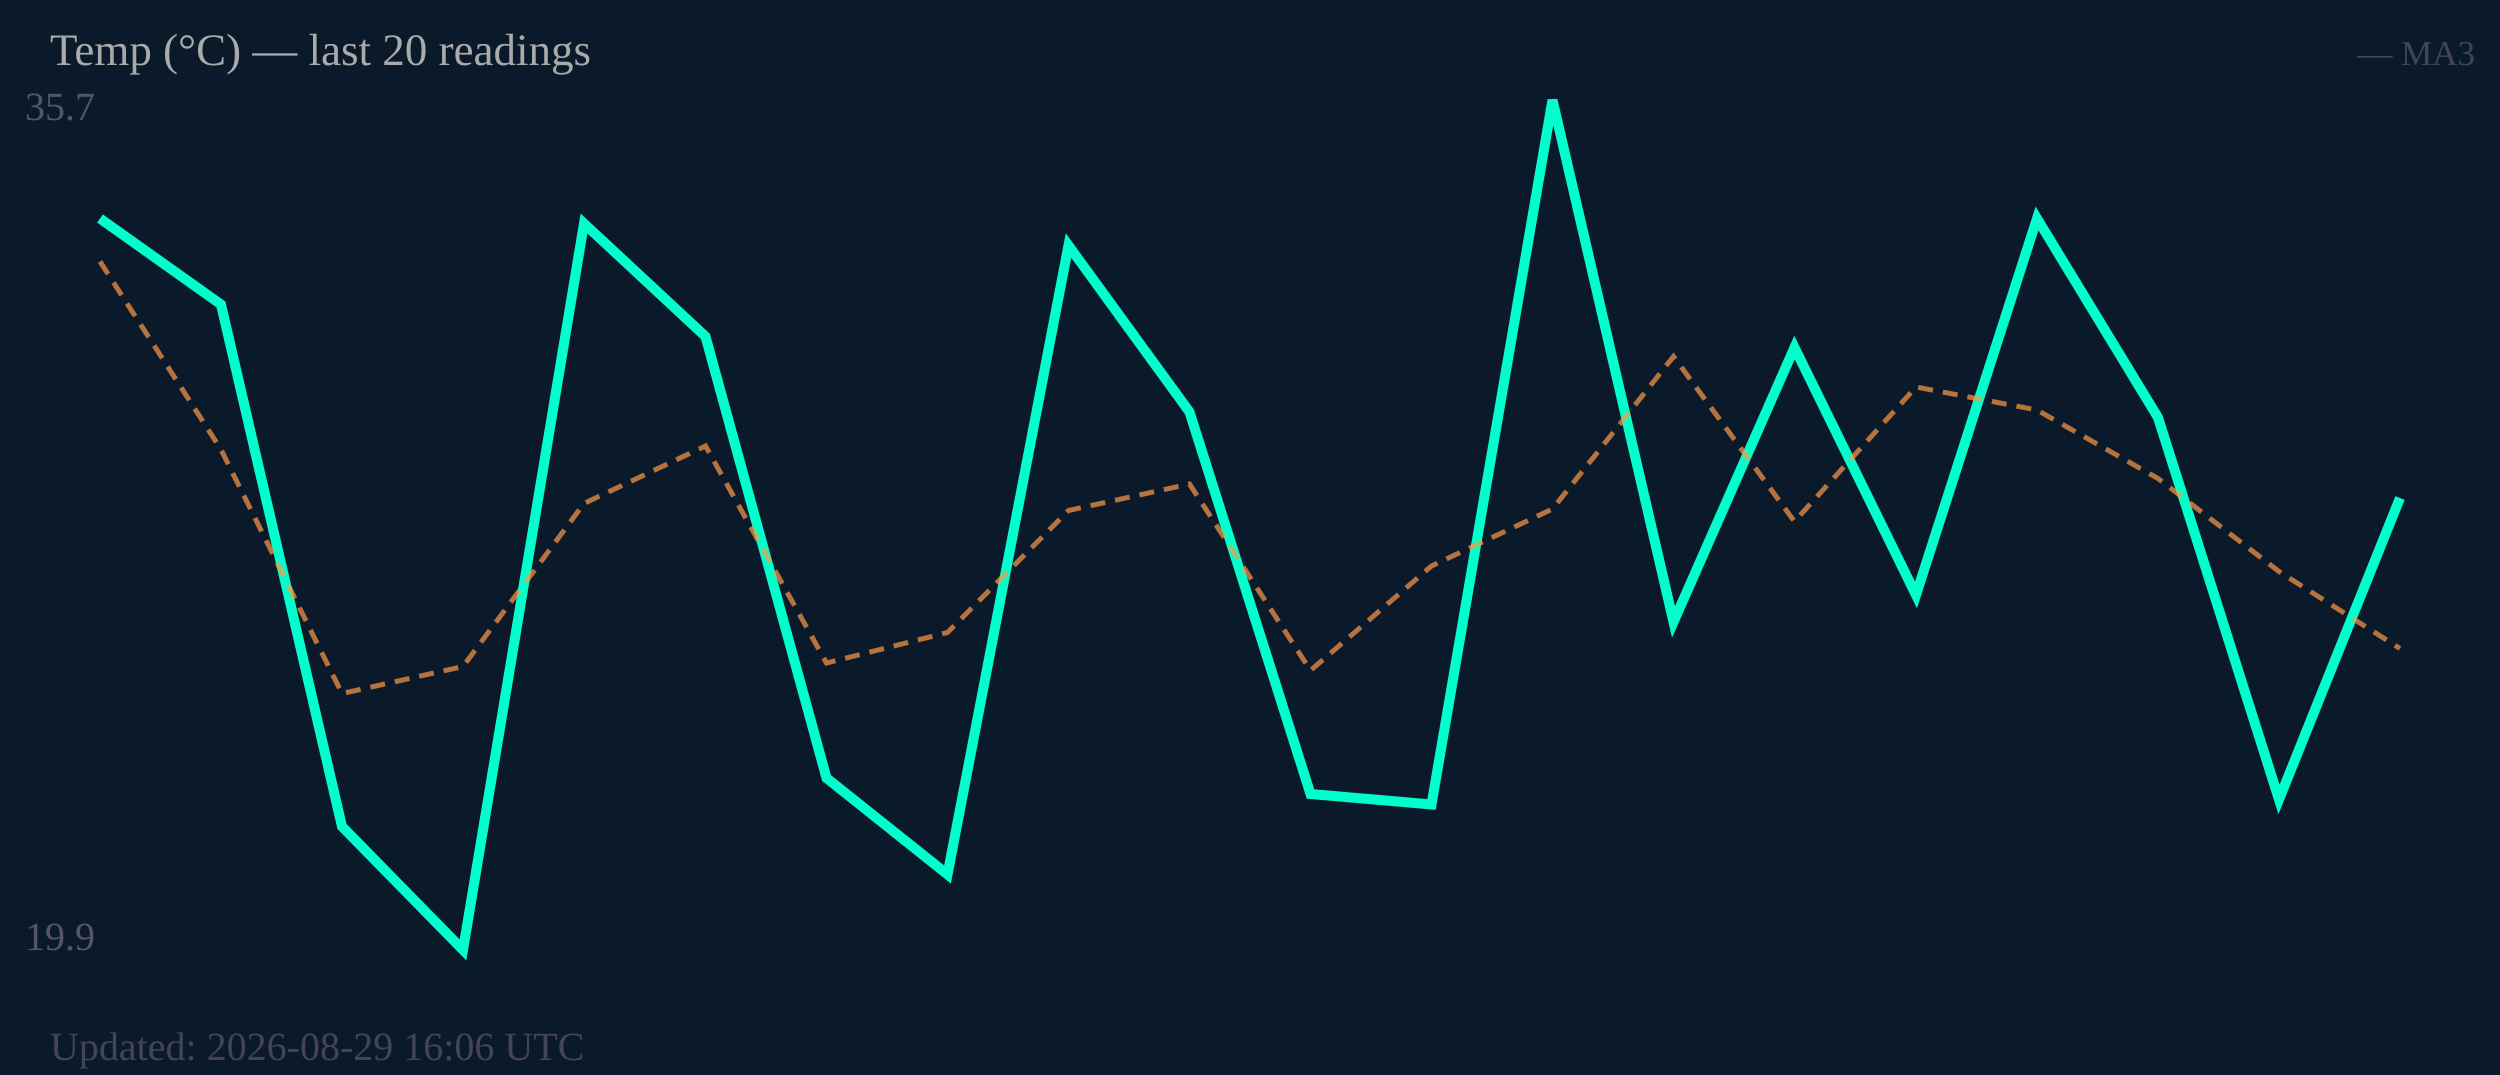
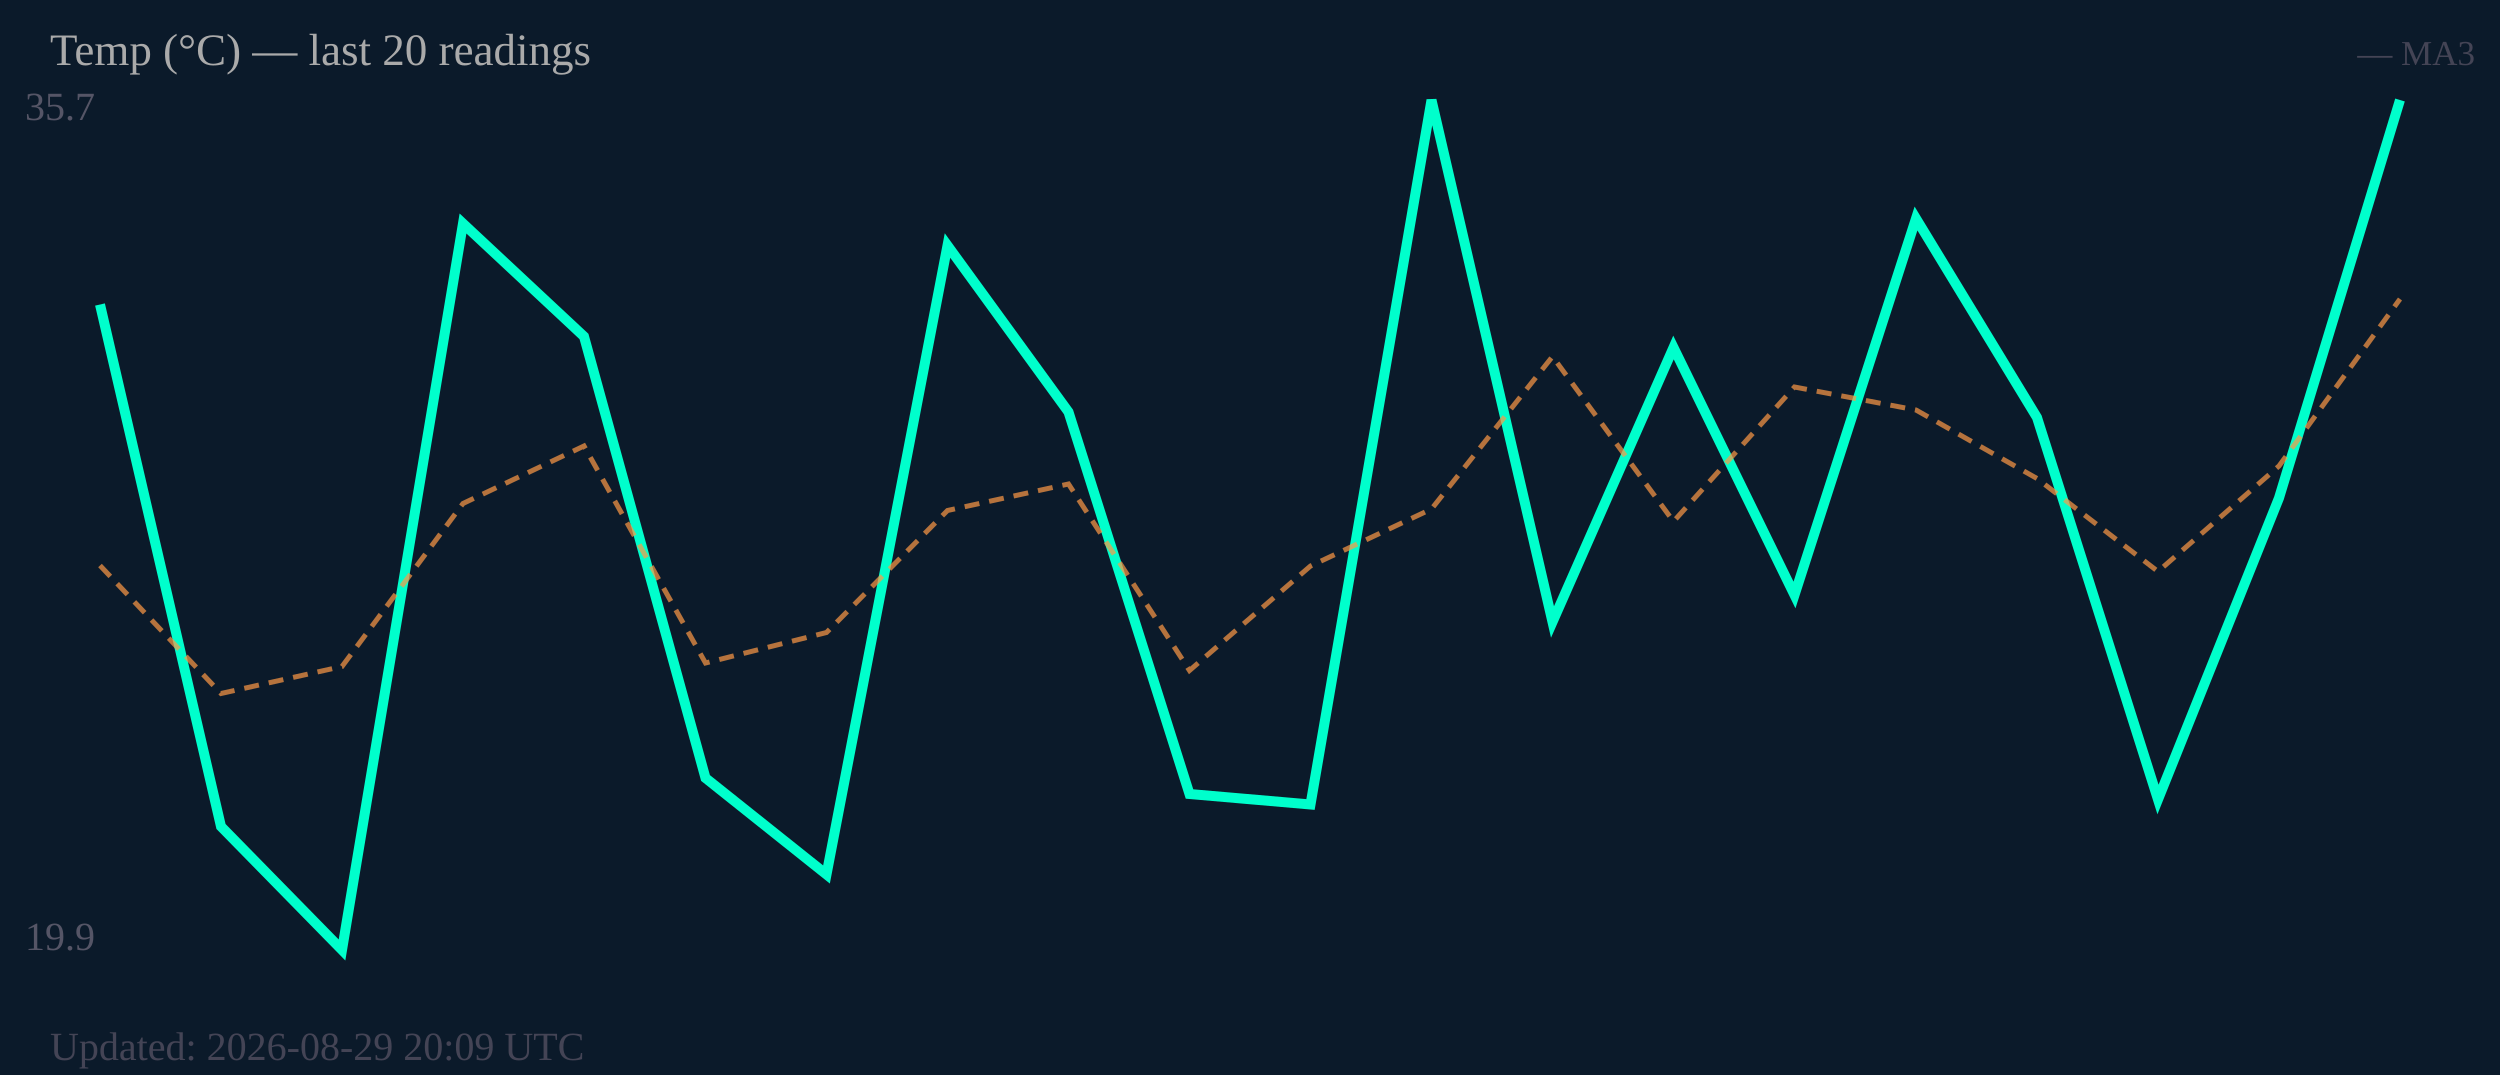
<svg xmlns="http://www.w3.org/2000/svg" width="500" height="215" viewBox="0 0 500 215">
  <rect width="500" height="215" fill="#0b1a2a" />
  <text x="5" y="24" font-size="8" fill="#556">35.7</text>
  <text x="5" y="190" font-size="8" fill="#556">19.9</text>
-   <polyline fill="none" stroke="#00ffcc" stroke-width="2" points="20.0,43.7 44.2,60.9 68.4,165.3 92.6,190.0 116.8,44.7 141.1,67.3 165.3,155.6 189.5,174.9 213.7,49.1 237.9,82.4 262.1,158.8 286.3,160.9 310.5,20.0 334.7,124.4 358.9,69.5 383.2,119.0 407.4,43.7 431.6,83.5 455.8,159.9 480.0,99.6" />
-   <polyline fill="none" stroke="#ff9944" stroke-width="1" stroke-dasharray="3,2" opacity="0.7" points="20.0,52.3 44.2,89.9 68.4,138.7 92.6,133.3 116.8,100.7 141.1,89.2 165.3,132.6 189.5,126.5 213.7,102.1 237.9,96.8 262.1,134.1 286.3,113.2 310.5,101.8 334.7,71.3 358.9,104.3 383.2,77.4 407.4,82.0 431.6,95.7 455.8,114.3 480.0,129.7" />
+   <polyline fill="none" stroke="#00ffcc" stroke-width="2" points="20.0,60.9 44.2,165.3 68.4,190.0 92.6,44.7 116.8,67.3 141.1,155.6 165.3,174.9 189.5,49.1 213.7,82.4 237.9,158.8 262.1,160.9 286.3,20.0 310.5,124.4 334.7,69.5 358.9,119.0 383.2,43.7 407.4,83.5 431.6,159.9 455.8,99.6 480.0,20.0" />
+   <polyline fill="none" stroke="#ff9944" stroke-width="1" stroke-dasharray="3,2" opacity="0.7" points="20.0,113.1 44.2,138.7 68.4,133.3 92.6,100.7 116.8,89.2 141.1,132.6 165.3,126.5 189.5,102.1 213.7,96.8 237.9,134.1 262.1,113.2 286.3,101.8 310.5,71.3 334.7,104.3 358.9,77.4 383.2,82.0 407.4,95.7 431.6,114.3 455.8,93.2 480.0,59.8" />
  <text x="10" y="13" font-size="9" fill="#aaa">Temp (°C) — last 20 readings</text>
  <text x="495" y="13" font-size="7" fill="#445" text-anchor="end">— MA3</text>
-   <text x="10" y="212" font-size="8" fill="#445">Updated: 2026-08-29 16:06 UTC</text>
+   <text x="10" y="212" font-size="8" fill="#445">Updated: 2026-08-29 20:09 UTC</text>
</svg>
